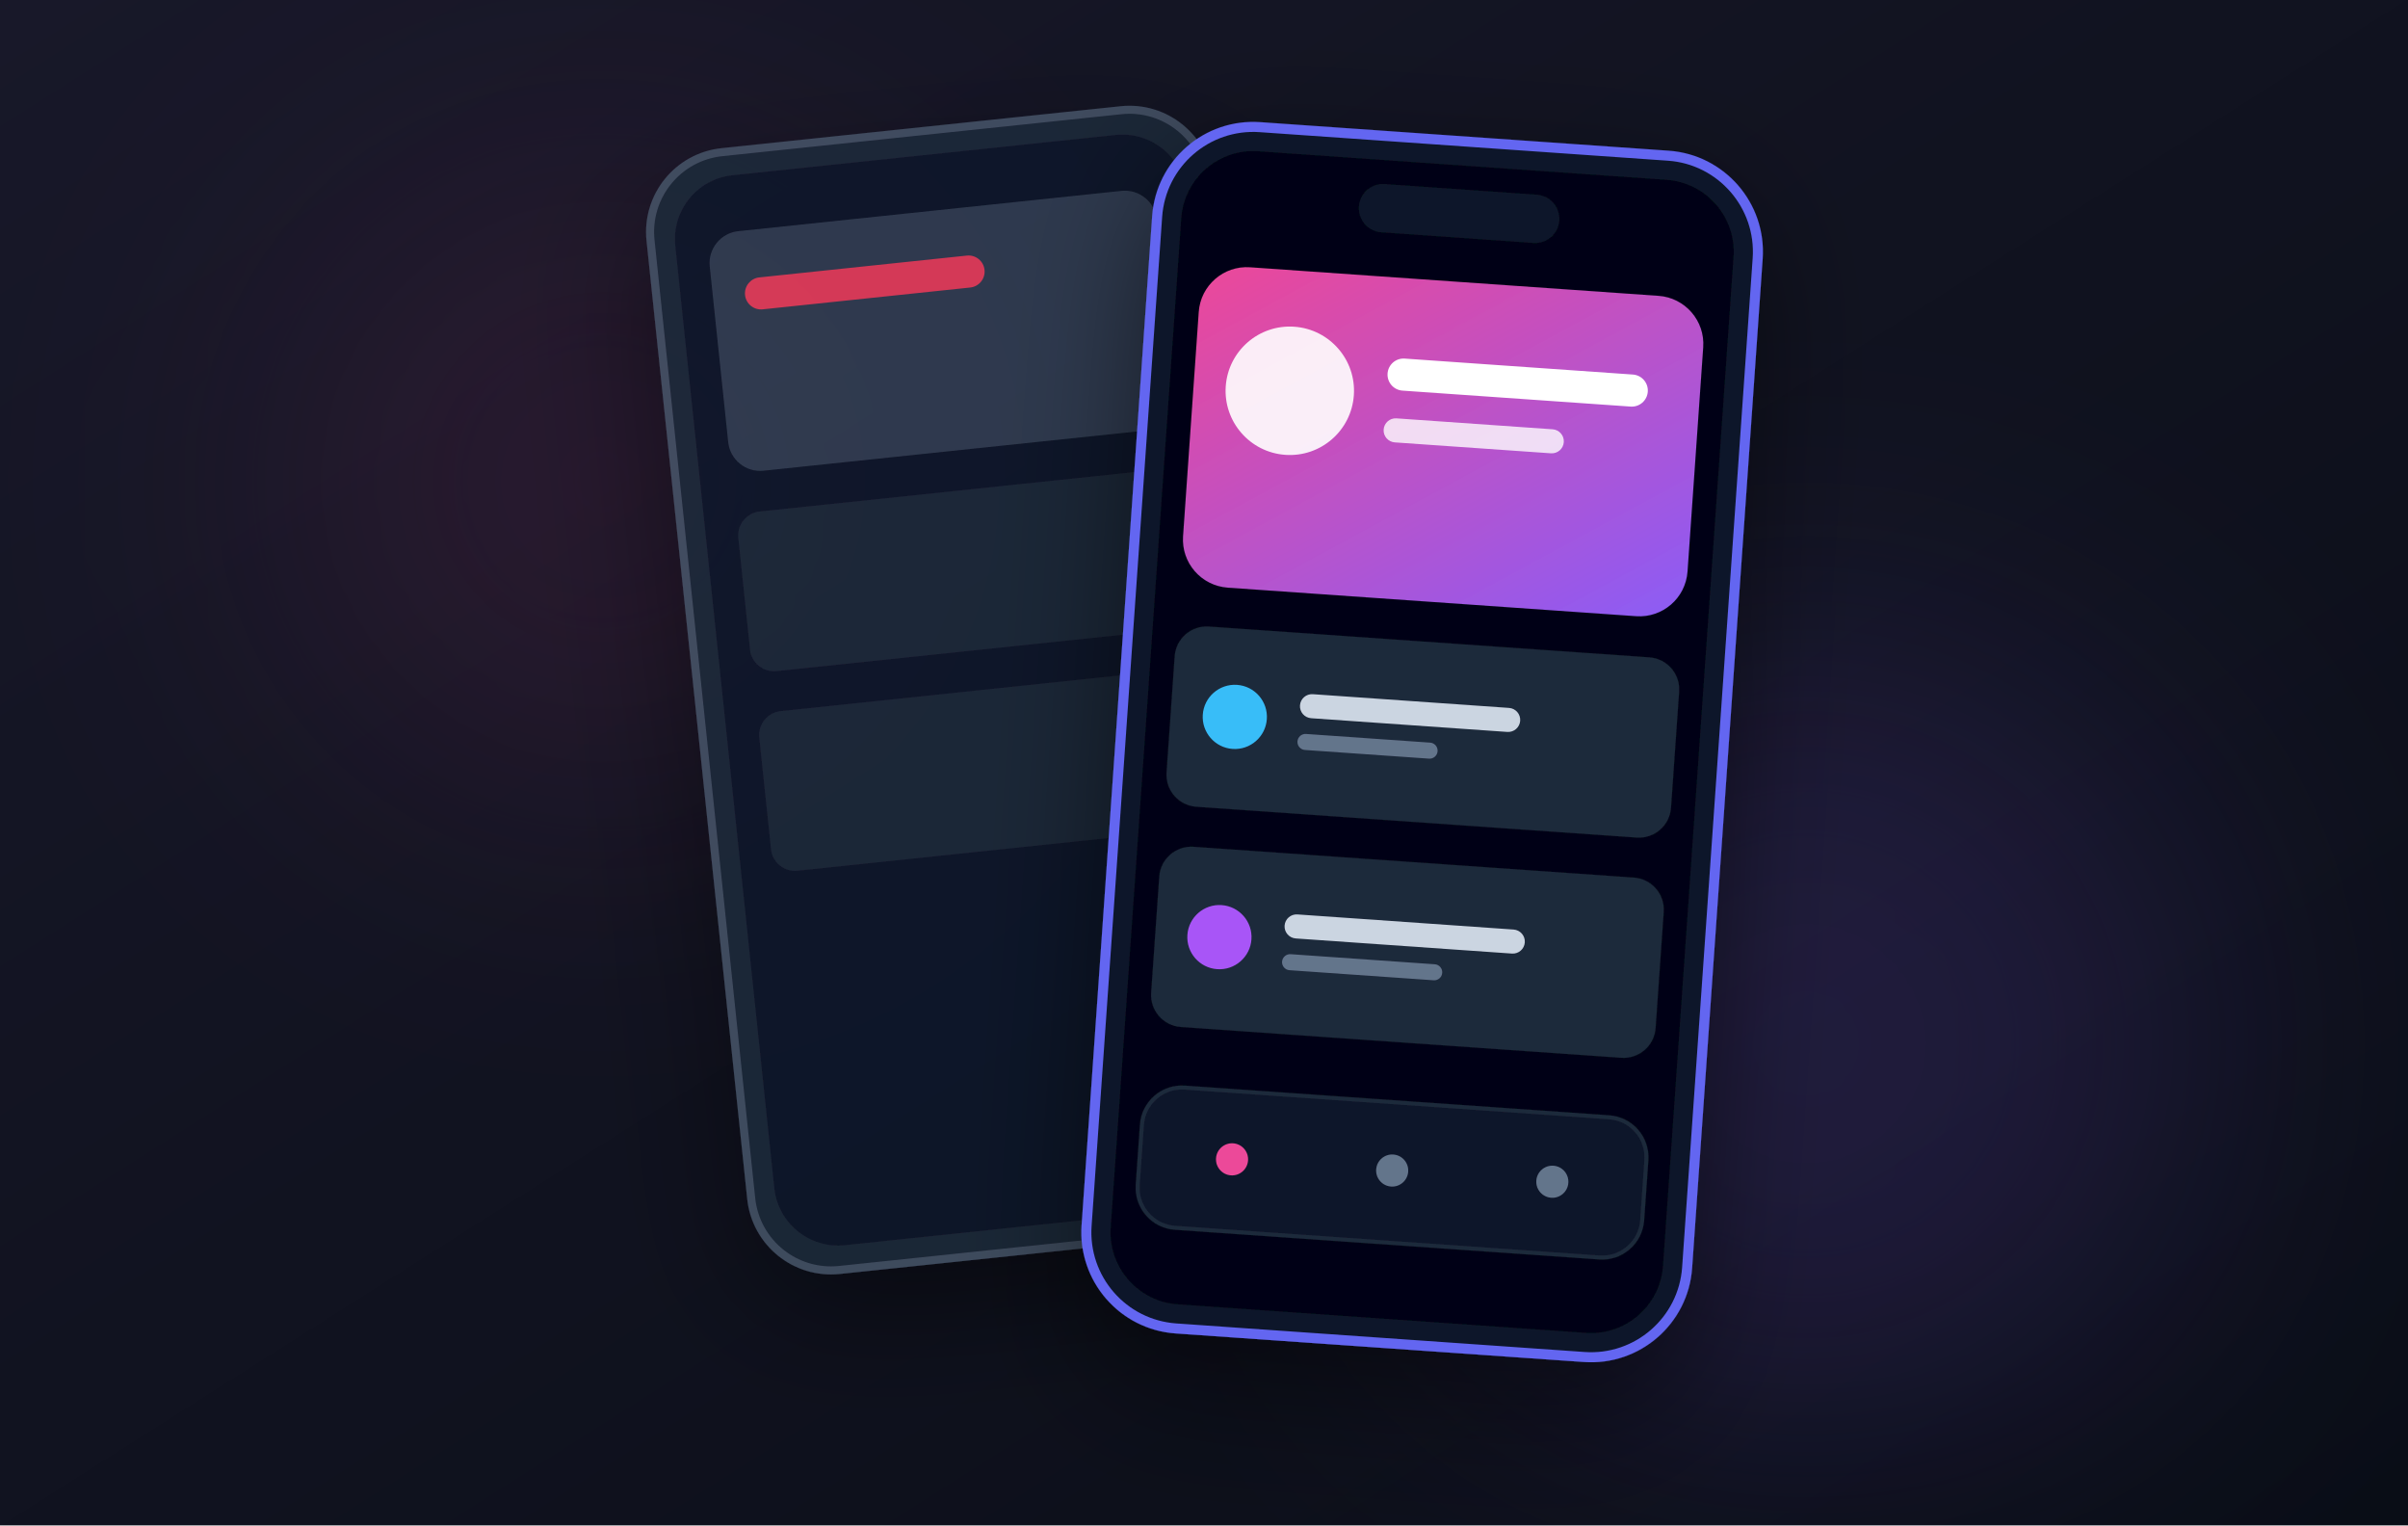
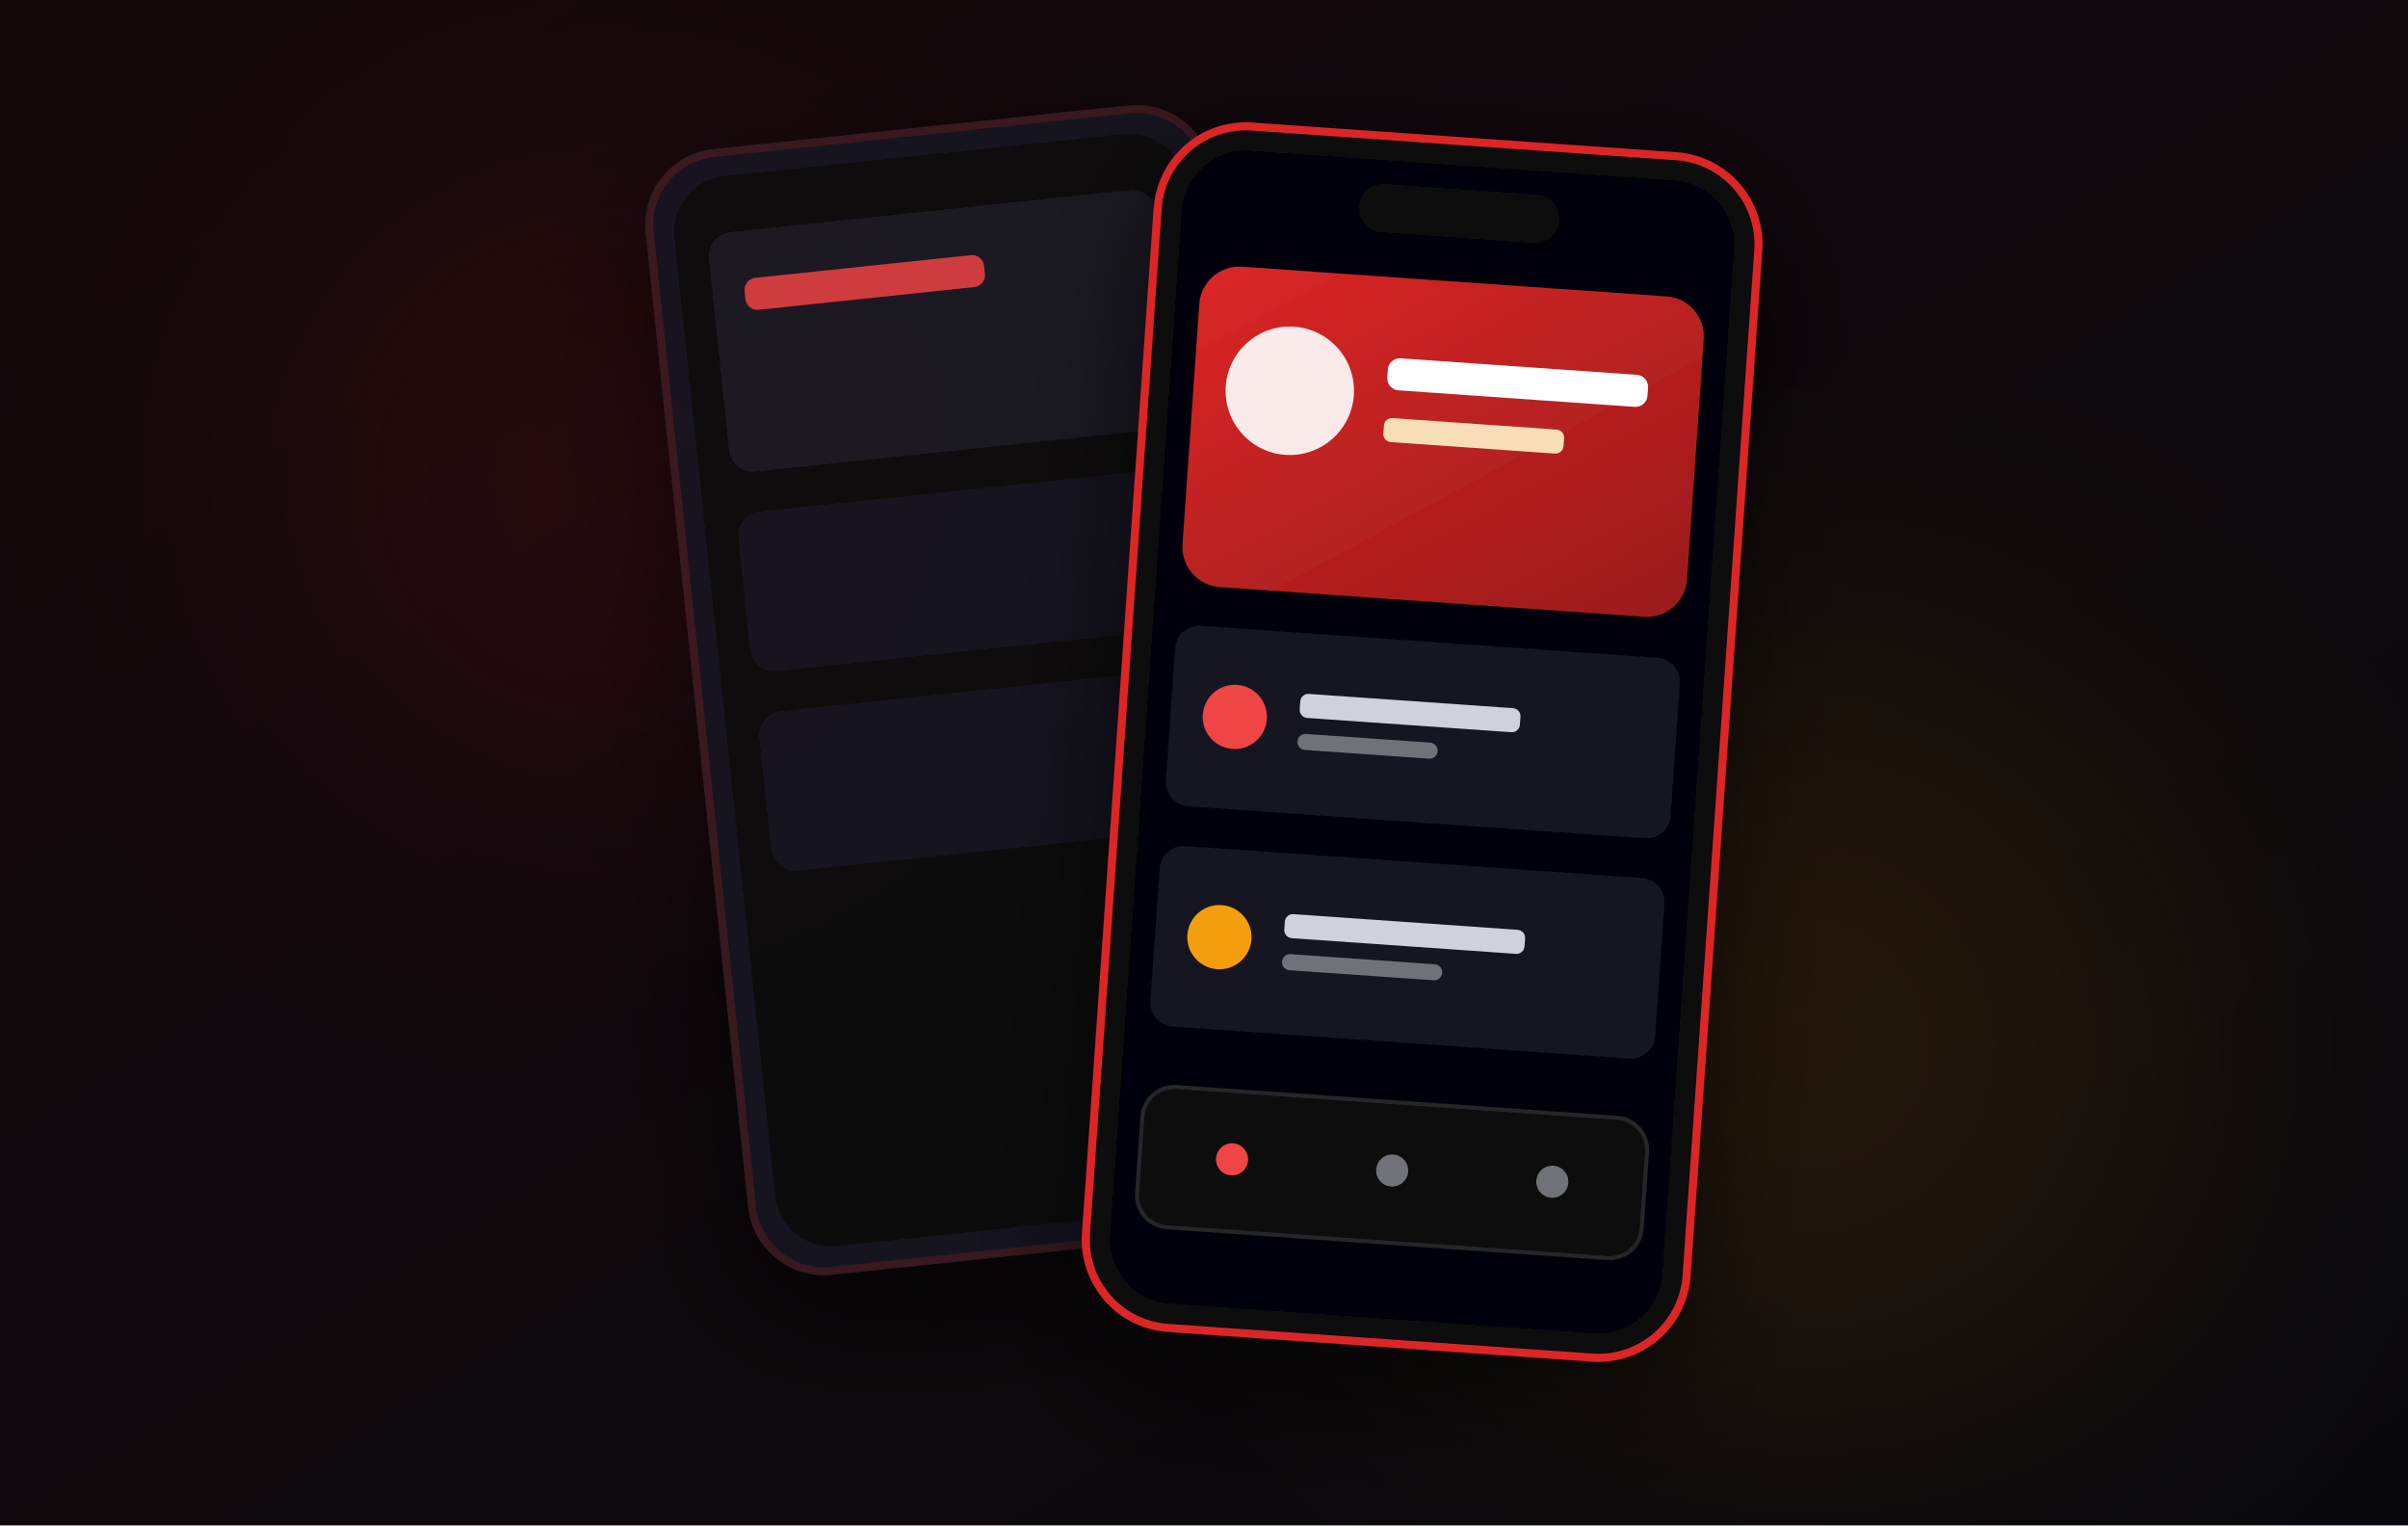
<svg xmlns="http://www.w3.org/2000/svg" viewBox="0 0 600 380" width="100%" height="100%">
  <defs>
    <linearGradient id="p2-bg" x1="0%" y1="0%" x2="100%" y2="100%">
-       <stop offset="0%" stop-color="#181829" />
-       <stop offset="100%" stop-color="#090d16" />
+       <stop offset="0%" stop-color="#14070a" />
+       <stop offset="100%" stop-color="#08080c" />
    </linearGradient>
    <linearGradient id="phone-screen-grad" x1="0%" y1="0%" x2="100%" y2="100%">
-       <stop offset="0%" stop-color="#ec4899" />
-       <stop offset="100%" stop-color="#8b5cf6" />
+       <stop offset="0%" stop-color="#dc2626" />
+       <stop offset="100%" stop-color="#991b1b" />
    </linearGradient>
    <filter id="p2-shadow" x="-10%" y="-10%" width="120%" height="120%">
-       <feDropShadow dx="0" dy="12" stdDeviation="16" flood-color="#000000" flood-opacity="0.5" />
+       <feDropShadow dx="0" dy="12" stdDeviation="16" flood-color="#000000" flood-opacity="0.6" />
    </filter>
  </defs>
  <rect width="600" height="380" fill="url(#p2-bg)" />
-   <circle cx="150" cy="120" r="80" fill="#ec4899" opacity="0.1" filter="blur(40px)" />
-   <circle cx="450" cy="260" r="100" fill="#8b5cf6" opacity="0.15" filter="blur(40px)" />
+   <circle cx="150" cy="120" r="80" fill="#dc2626" opacity="0.12" filter="blur(40px)" />
+   <circle cx="450" cy="260" r="100" fill="#f59e0b" opacity="0.1" filter="blur(40px)" />
  <g transform="translate(160, 40) rotate(-6)" opacity="0.85" filter="url(#p2-shadow)">
-     <rect width="140" height="280" rx="20" fill="#1e293b" stroke="#475569" stroke-width="2" />
-     <rect x="6" y="6" width="128" height="268" rx="16" fill="#0f172a" />
-     <rect x="14" y="20" width="112" height="60" rx="8" fill="#334155" />
-     <rect x="22" y="32" width="60" height="8" rx="4" fill="#f43f5e" />
-     <rect x="14" y="90" width="112" height="40" rx="6" fill="#1e293b" />
-     <rect x="14" y="140" width="112" height="40" rx="6" fill="#1e293b" />
+     <rect width="140" height="280" rx="18" fill="#181820" stroke="#3f1a24" stroke-width="2" />
+     <rect x="6" y="6" width="128" height="268" rx="14" fill="#09090d" />
+     <rect x="14" y="20" width="112" height="60" rx="6" fill="#1f1f28" />
+     <rect x="22" y="32" width="60" height="8" rx="3" fill="#ef4444" />
+     <rect x="14" y="90" width="112" height="40" rx="6" fill="#181820" />
+     <rect x="14" y="140" width="112" height="40" rx="6" fill="#181820" />
  </g>
  <g transform="translate(290, 30) rotate(4)" filter="url(#p2-shadow)">
-     <rect width="150" height="300" rx="24" fill="#0f172a" stroke="#6366f1" stroke-width="2.5" />
-     <rect x="6" y="6" width="138" height="288" rx="18" fill="#020617" />
-     <rect x="50" y="12" width="50" height="12" rx="6" fill="#0f172a" />
-     <rect x="12" y="35" width="126" height="80" rx="12" fill="url(#phone-screen-grad)" />
+     <rect width="150" height="300" rx="22" fill="#09090d" stroke="#dc2626" stroke-width="2" />
+     <rect x="6" y="6" width="138" height="288" rx="16" fill="#050508" />
+     <rect x="50" y="12" width="50" height="12" rx="6" fill="#09090d" />
+     <rect x="12" y="35" width="126" height="80" rx="10" fill="url(#phone-screen-grad)" />
    <circle cx="36" cy="65" r="16" fill="#ffffff" opacity="0.9" />
-     <rect x="60" y="55" width="65" height="8" rx="4" fill="#ffffff" />
-     <rect x="60" y="70" width="45" height="6" rx="3" fill="#ffffff" opacity="0.8" />
-     <rect x="12" y="125" width="126" height="45" rx="8" fill="#1e293b" />
-     <circle cx="28" cy="147" r="8" fill="#38bdf8" />
-     <rect x="44" y="140" width="55" height="6" rx="3" fill="#cbd5e1" />
-     <rect x="44" y="150" width="35" height="4" rx="2" fill="#64748b" />
-     <rect x="12" y="180" width="126" height="45" rx="8" fill="#1e293b" />
-     <circle cx="28" cy="202" r="8" fill="#a855f7" />
-     <rect x="44" y="195" width="60" height="6" rx="3" fill="#cbd5e1" />
-     <rect x="44" y="205" width="40" height="4" rx="2" fill="#64748b" />
-     <rect x="12" y="240" width="126" height="35" rx="10" fill="#0f172a" stroke="#1e293b" stroke-width="1" />
-     <circle cx="35" cy="257" r="4" fill="#ec4899" />
-     <circle cx="75" cy="257" r="4" fill="#64748b" />
-     <circle cx="115" cy="257" r="4" fill="#64748b" />
+     <rect x="60" y="55" width="65" height="8" rx="3" fill="#ffffff" />
+     <rect x="60" y="70" width="45" height="6" rx="2" fill="#fef3c7" opacity="0.9" />
+     <rect x="12" y="125" width="126" height="45" rx="6" fill="#181822" />
+     <circle cx="28" cy="147" r="8" fill="#ef4444" />
+     <rect x="44" y="140" width="55" height="6" rx="2" fill="#d1d1db" />
+     <rect x="44" y="150" width="35" height="4" rx="2" fill="#71717a" />
+     <rect x="12" y="180" width="126" height="45" rx="6" fill="#181822" />
+     <circle cx="28" cy="202" r="8" fill="#f59e0b" />
+     <rect x="44" y="195" width="60" height="6" rx="2" fill="#d1d1db" />
+     <rect x="44" y="205" width="40" height="4" rx="2" fill="#71717a" />
+     <rect x="12" y="240" width="126" height="35" rx="8" fill="#09090d" stroke="#27272a" stroke-width="1" />
+     <circle cx="35" cy="257" r="4" fill="#ef4444" />
+     <circle cx="75" cy="257" r="4" fill="#71717a" />
+     <circle cx="115" cy="257" r="4" fill="#71717a" />
  </g>
</svg>
